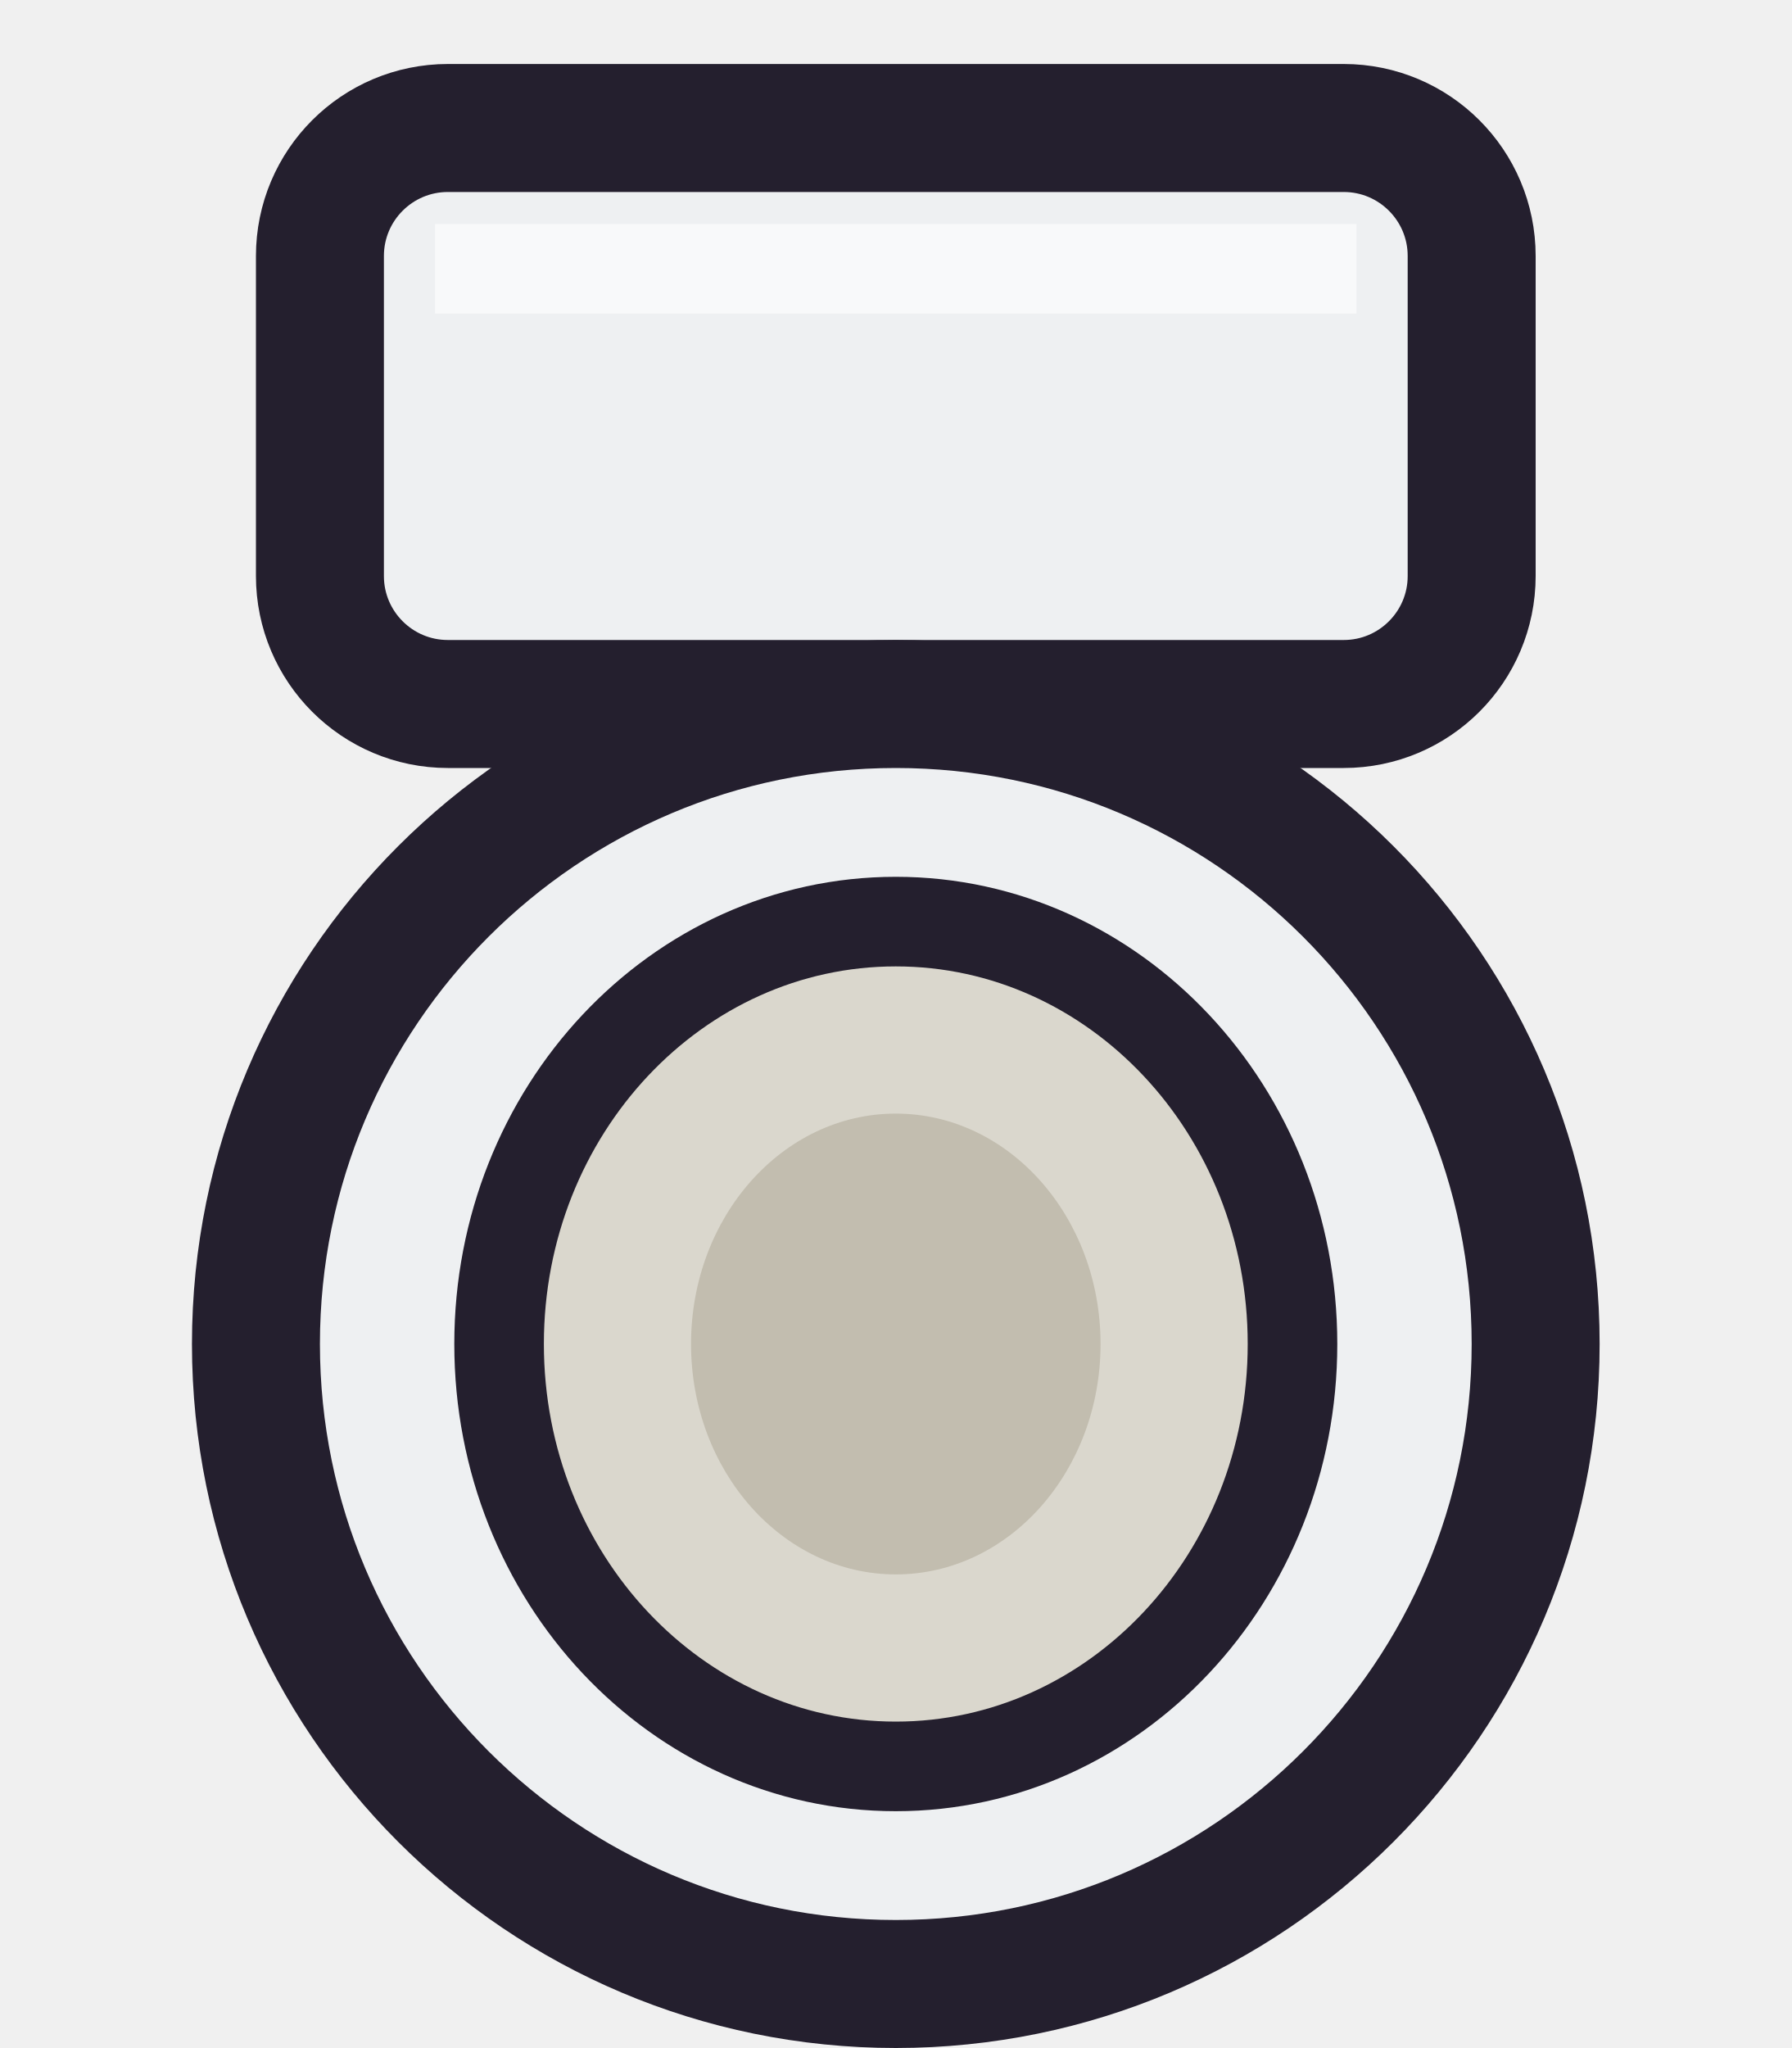
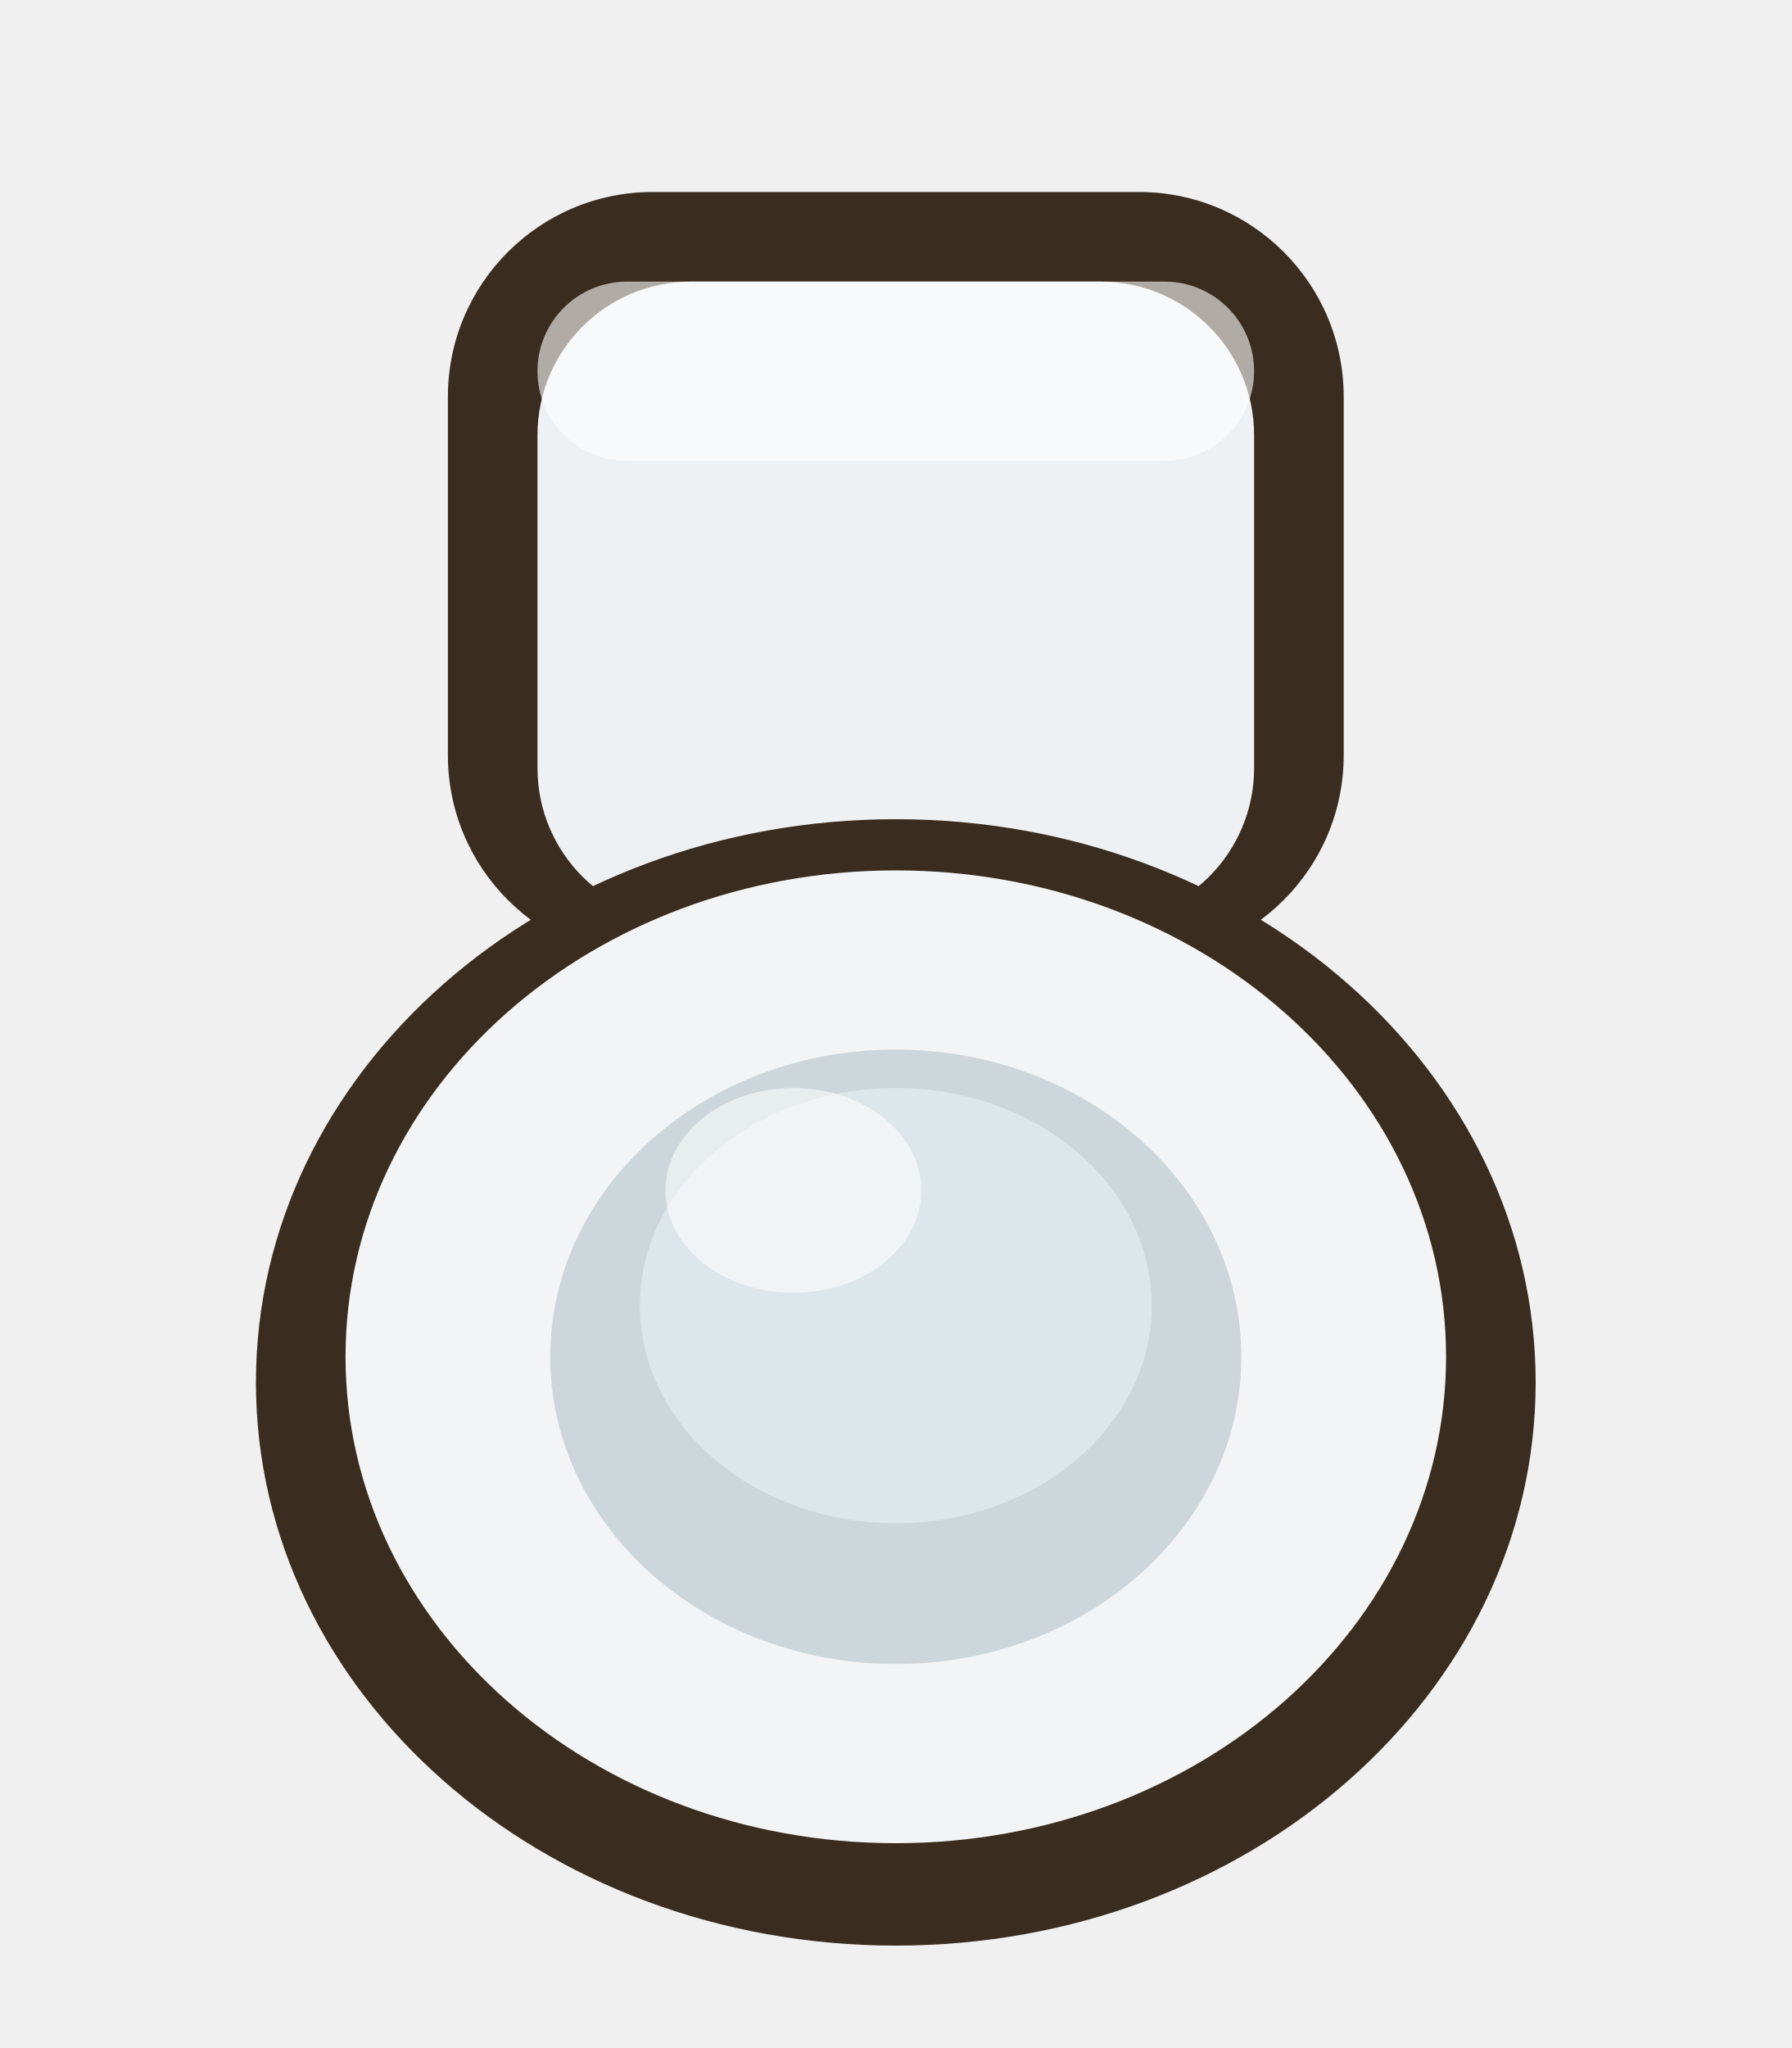
<svg xmlns="http://www.w3.org/2000/svg" width="14" height="16" viewBox="0 0 14 16">
-   <rect x="2.5" y="1" width="9" height="4.5" rx="1" fill="#eef0f2" stroke="#241f2e" stroke-width="1" />
-   <ellipse cx="7" cy="10.5" rx="5" ry="5" fill="#eef0f2" stroke="#241f2e" stroke-width="1" />
-   <ellipse cx="7" cy="10.5" rx="3.1" ry="3.3" fill="#dad7cd" stroke="#241f2e" stroke-width="0.7" />
-   <ellipse cx="7" cy="10.5" rx="1.6" ry="1.8" fill="#c2bdaf" />
-   <line x1="3.4" y1="2.1" x2="10.6" y2="2.1" stroke="#ffffff" stroke-width="0.7" opacity="0.6" />
+   <rect x="3.5" y="1.5" width="7" height="6" rx="1.6" fill="#3a2c1e" />
+   <rect x="4.2" y="2.2" width="5.6" height="5" rx="1.2" fill="#eef1f3" />
+   <rect x="4.2" y="2.2" width="5.6" height="1.4" rx="0.7" fill="#ffffff" opacity="0.6" />
+   <ellipse cx="7" cy="10.8" rx="5" ry="4.4" fill="#3a2c1e" />
+   <ellipse cx="7" cy="10.6" rx="4.3" ry="3.8" fill="#f2f4f5" />
+   <ellipse cx="7" cy="10.6" rx="2.7" ry="2.4" fill="#cdd6da" />
+   <ellipse cx="7" cy="10.2" rx="2" ry="1.7" fill="#dde6ea" />
+   <ellipse cx="6.2" cy="9.3" rx="1" ry="0.8" fill="#ffffff" opacity="0.55" />
</svg>
